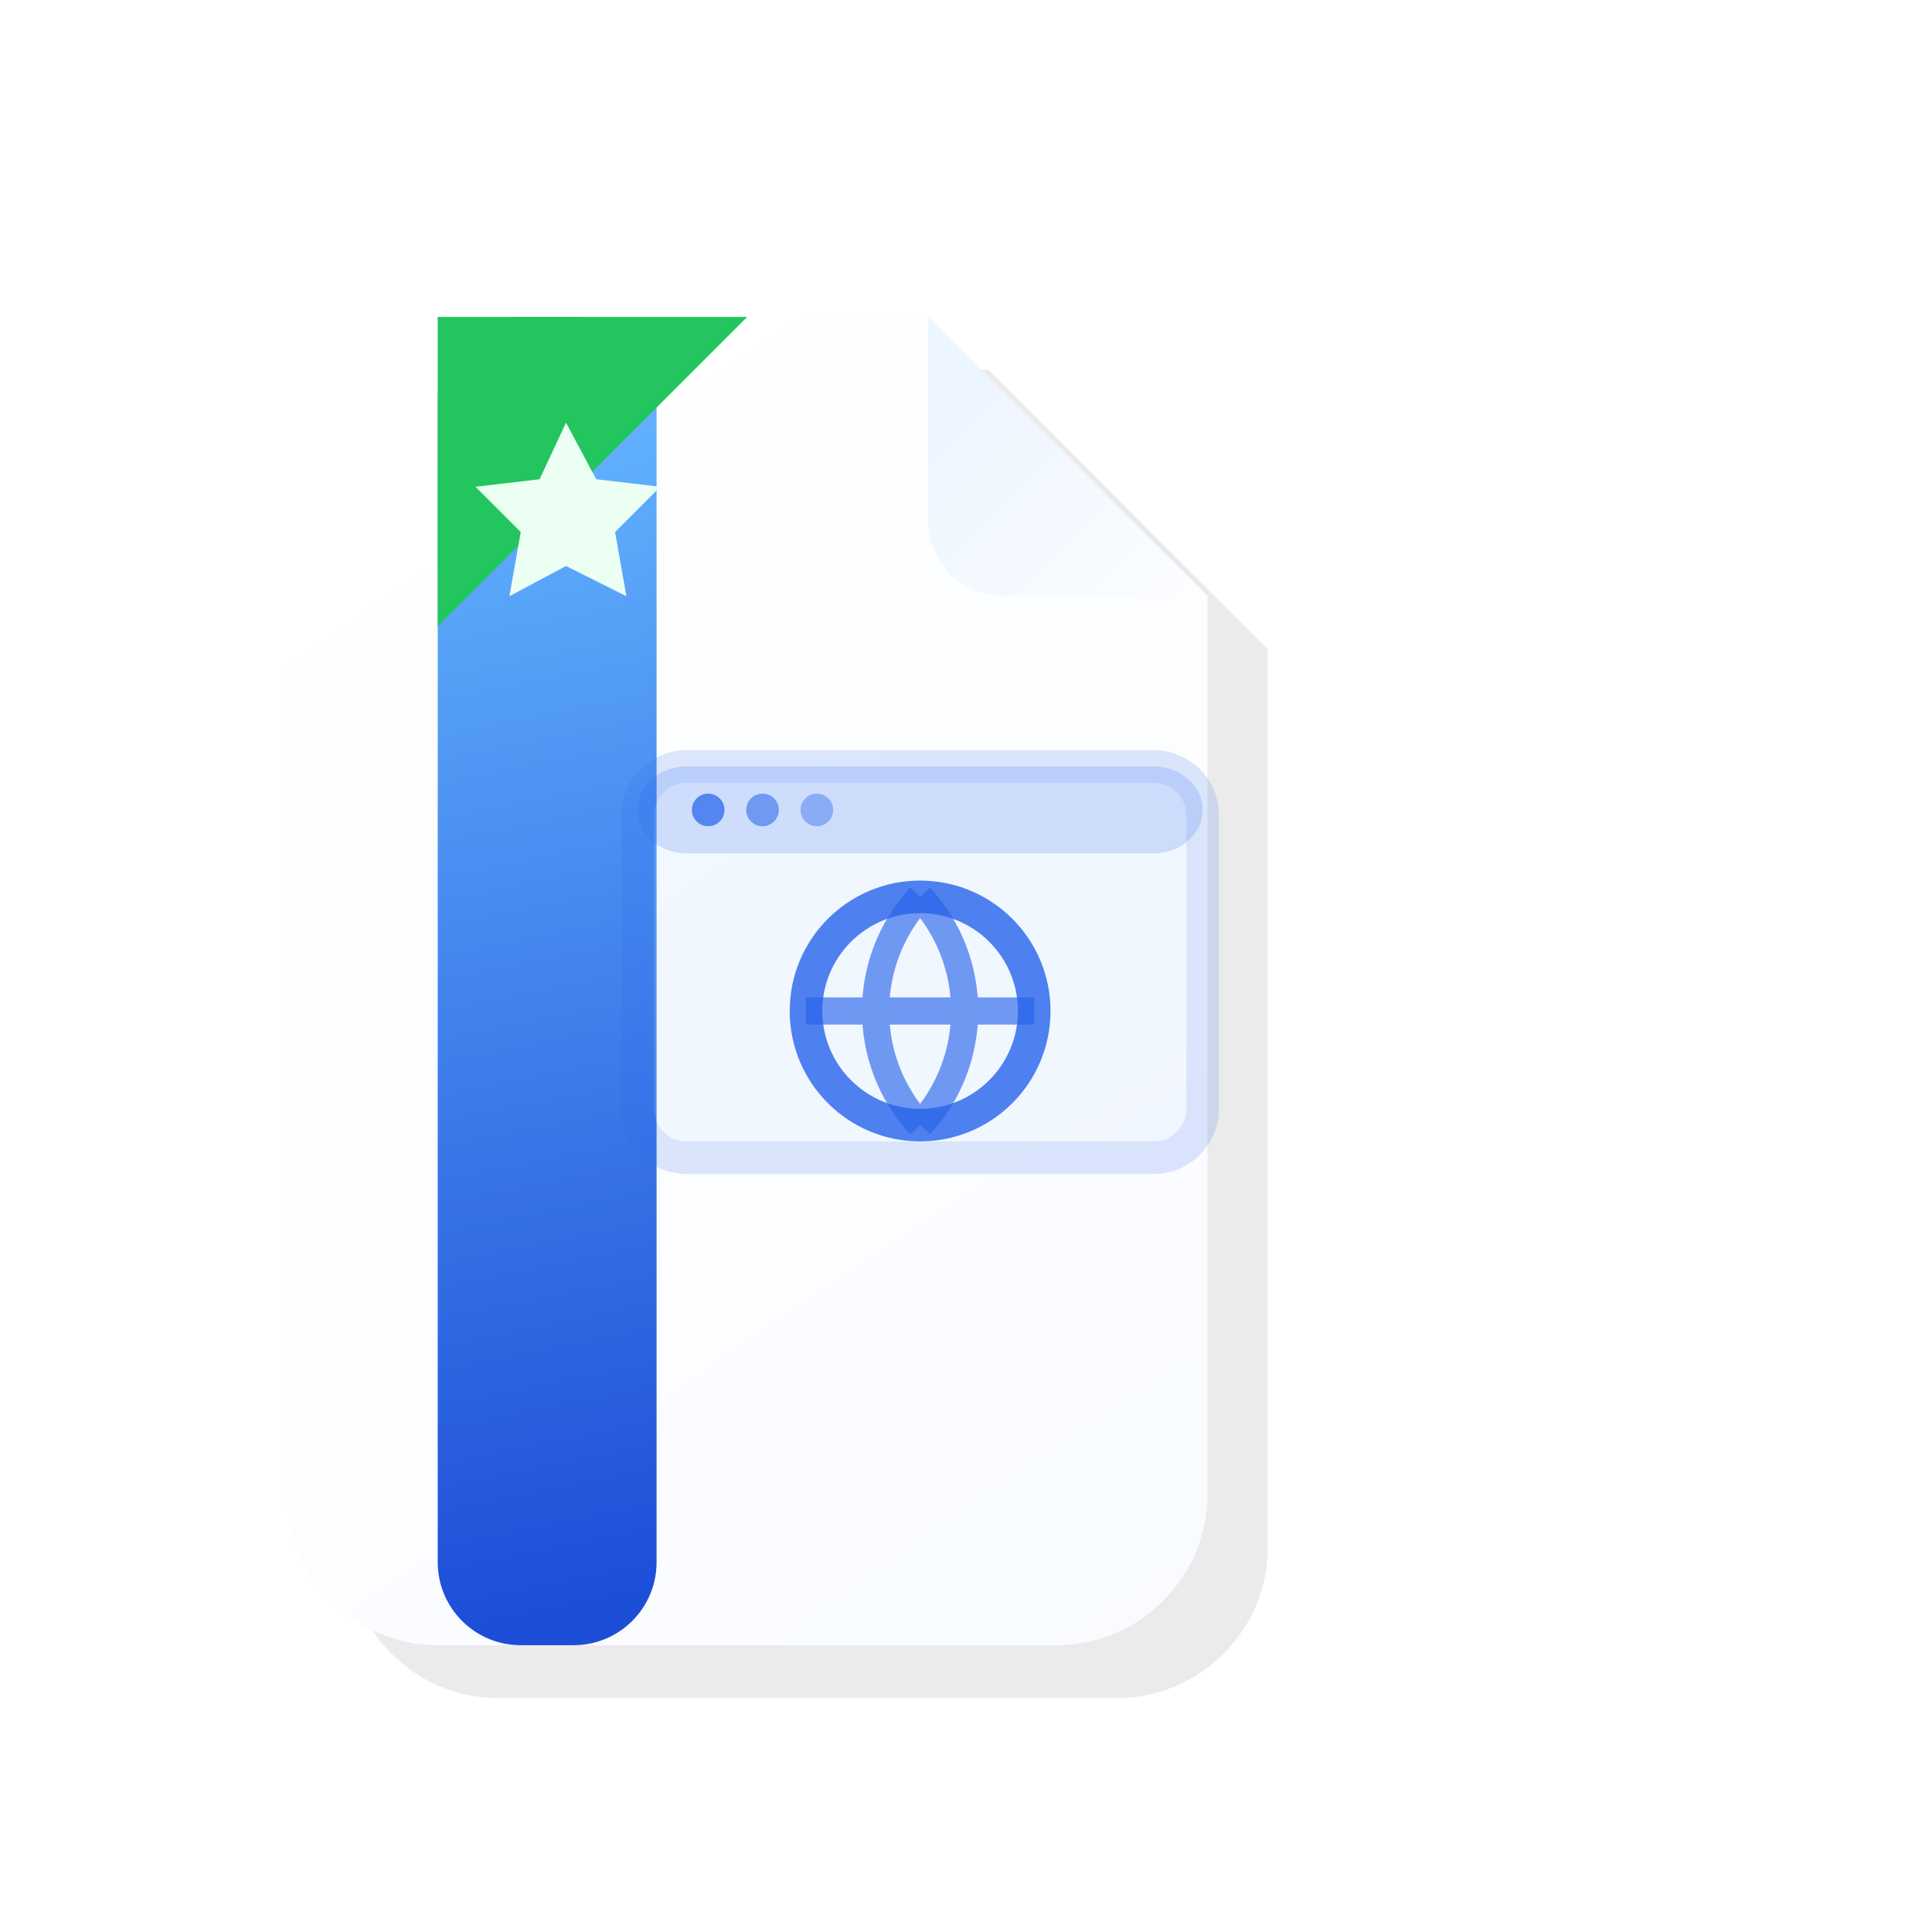
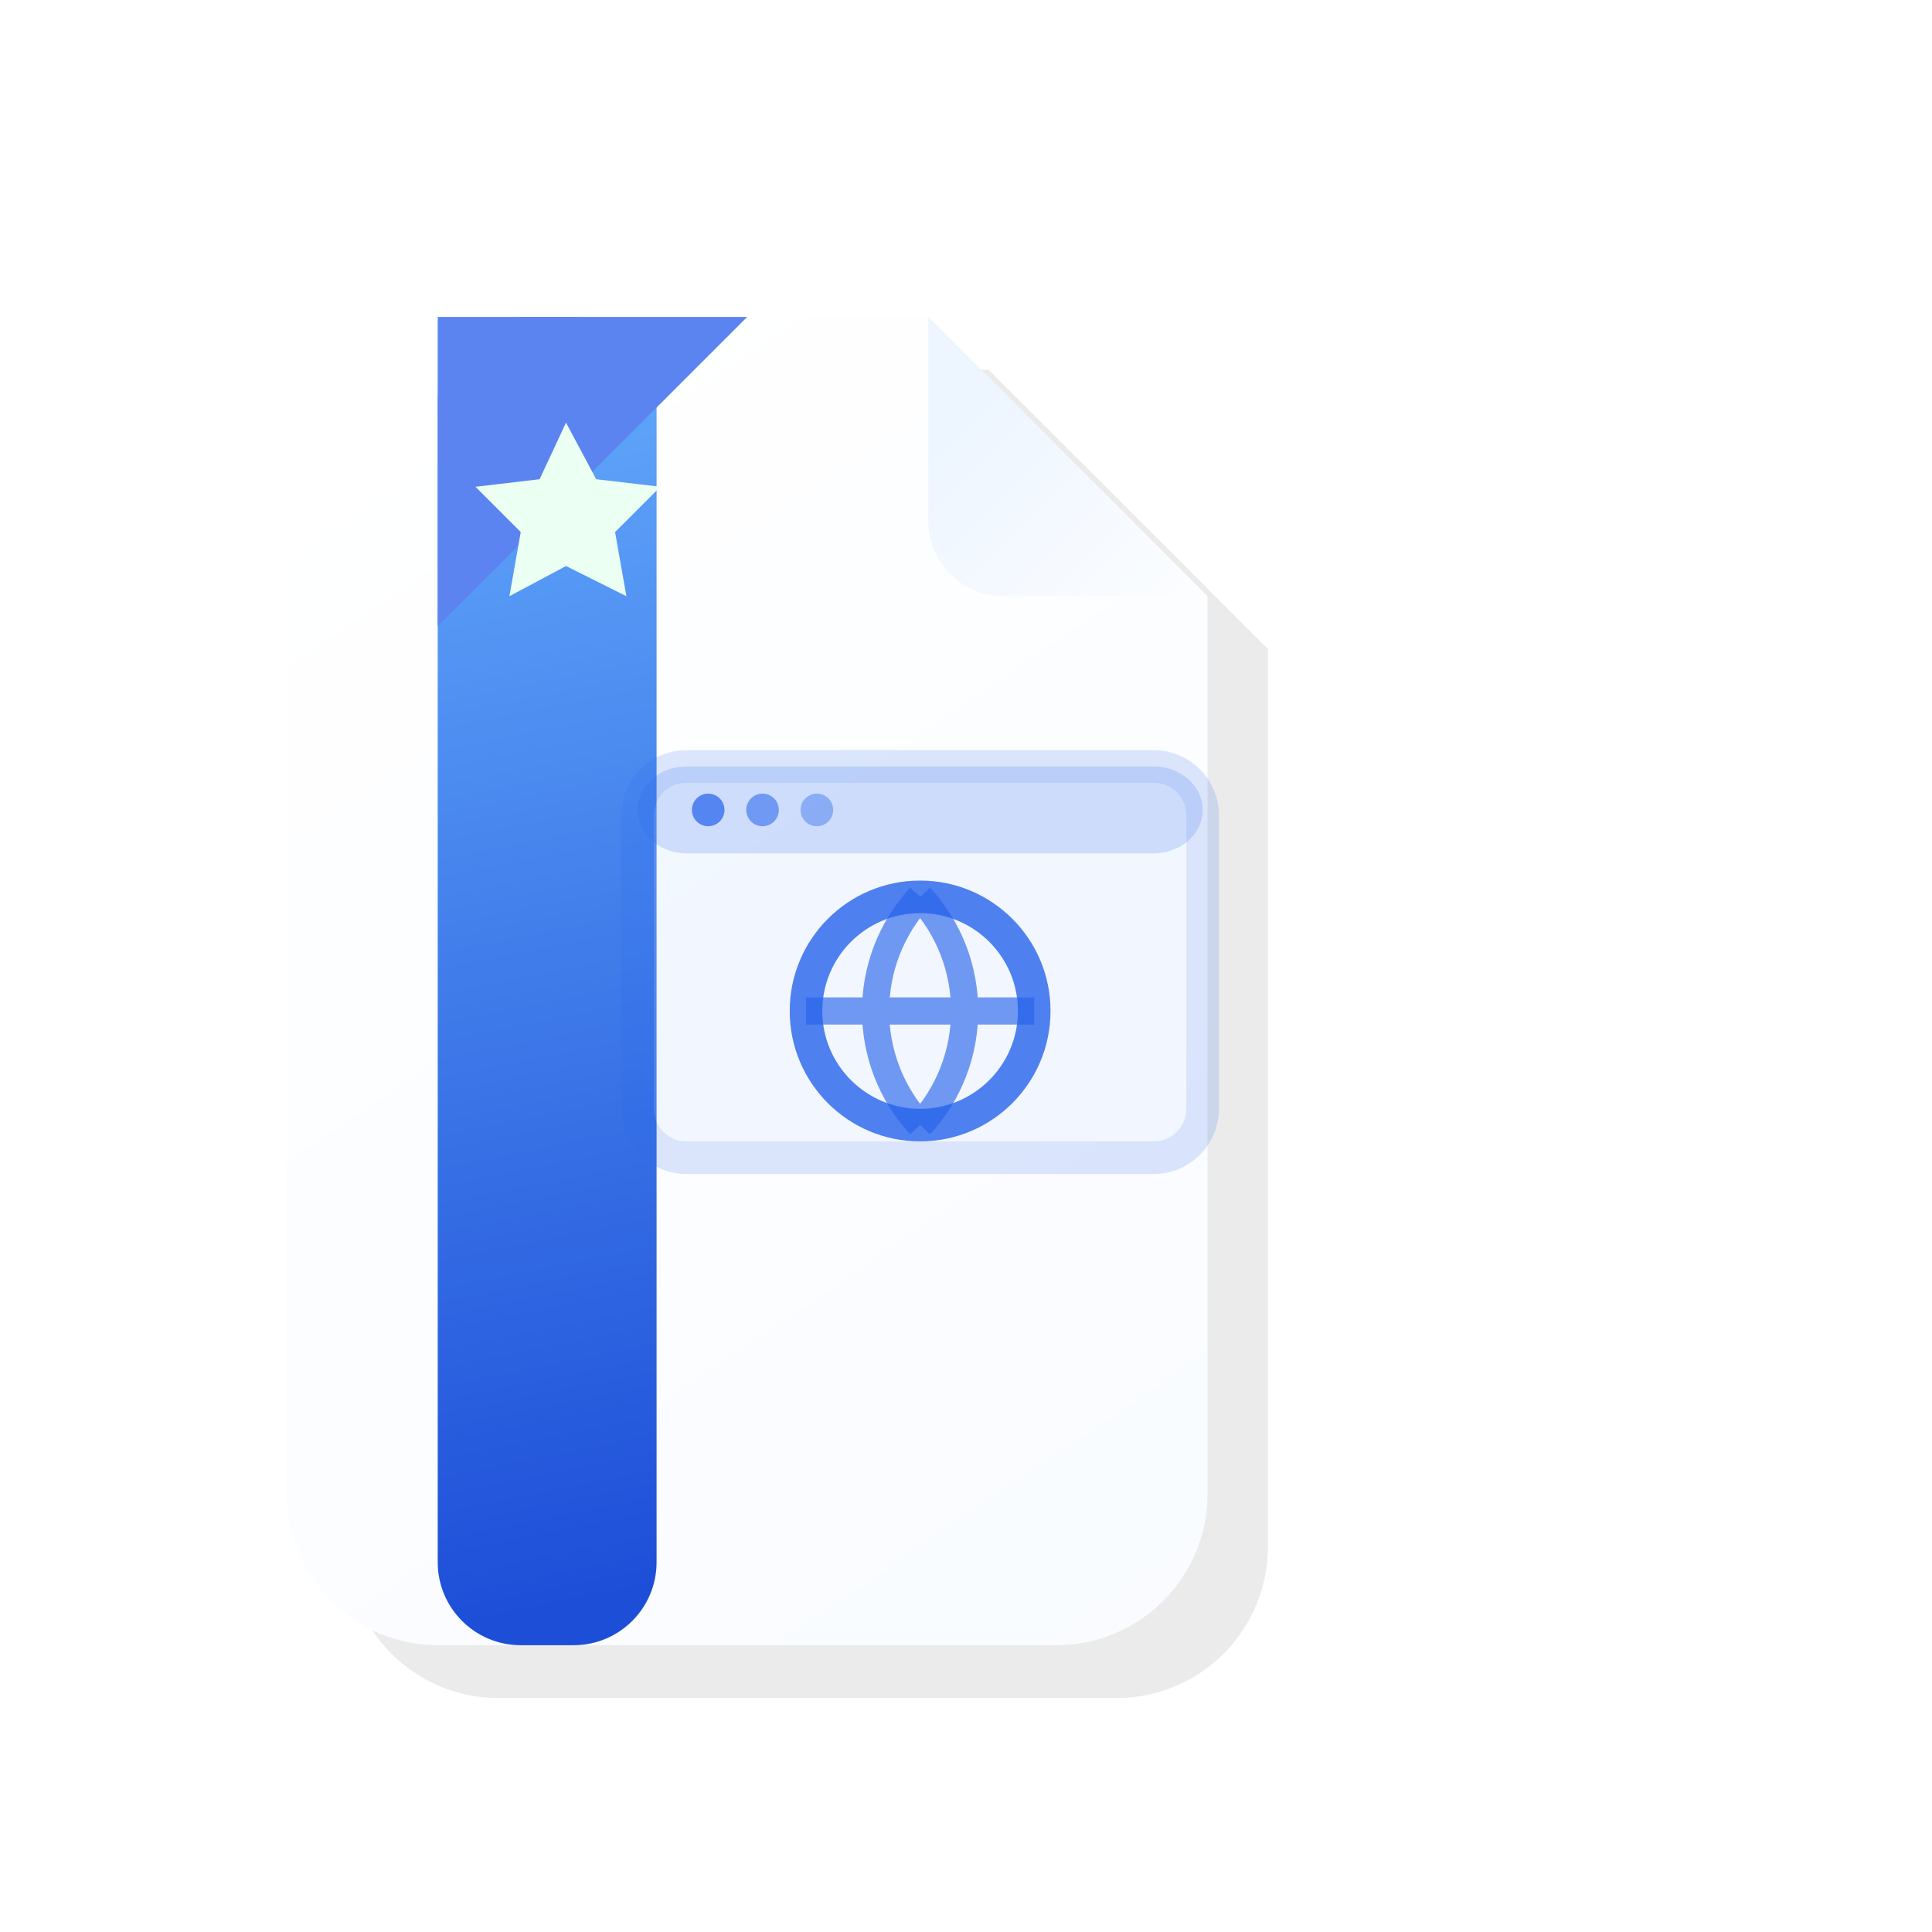
<svg xmlns="http://www.w3.org/2000/svg" width="512" height="512" viewBox="0 0 512 512">
  <defs>
    <linearGradient id="accent" x1="116" y1="110" x2="178" y2="420" gradientUnits="userSpaceOnUse">
-       <stop offset="0" stop-color="#64B5FF" />
+       <stop offset="0" stop-color="#60A5FA" />
      <stop offset="1" stop-color="#1D4ED8" />
    </linearGradient>
    <linearGradient id="panel" x1="116" y1="84" x2="360" y2="444" gradientUnits="userSpaceOnUse">
      <stop offset="0" stop-color="#ffffff" />
      <stop offset="1" stop-color="#f8fbff" />
    </linearGradient>
    <linearGradient id="fold" x1="278" y1="84" x2="348" y2="154" gradientUnits="userSpaceOnUse">
      <stop offset="0" stop-color="#edf5ff" />
      <stop offset="1" stop-color="#ffffff" />
    </linearGradient>
  </defs>
  <path d="M132 98h130l74 74v238c0 22-18 40-40 40H132c-22 0-40-18-40-40V138c0-22 18-40 40-40z" fill="#000000" opacity=".08" />
  <path d="M116 84h130l74 74v238c0 22-18 40-40 40H116c-22 0-40-18-40-40V124c0-22 18-40 40-40z" fill="url(#panel)" />
  <rect x="116" y="84" width="58" height="352" rx="22" fill="url(#accent)" />
  <path d="M246 84v54c0 11.046 8.954 20 20 20h54z" fill="url(#fold)" />
-   <path d="M116 84h82l-82 82z" fill="#22C55E" />
+   <path d="M116 84h82l-82 82z" fill="#5B84F1" />
  <path d="M150 112l8 15 17 2-12 12 3 17-16-8-15 8 3-17-12-12 17-2z" fill="#ECFFF3" />
  <g transform="translate(48 62)">
    <g transform="scale(.72)">
      <g>
-         <rect x="168" y="196" width="208" height="144" rx="18" fill="#B9DBFF" opacity=".16" stroke="#2563EB" stroke-width="12" />
+         <rect x="168" y="196" width="208" height="144" rx="18" fill="#BFDBFE" opacity=".16" stroke="#2563EB" stroke-width="12" />
        <rect x="168" y="196" width="208" height="32" rx="18" fill="#2563EB" opacity="0.18" />
        <circle cx="194" cy="212" r="6" fill="#2563EB" opacity="0.72" />
        <circle cx="214" cy="212" r="6" fill="#2563EB" opacity="0.56" />
        <circle cx="234" cy="212" r="6" fill="#2563EB" opacity="0.4" />
        <circle cx="272" cy="286" r="42" fill="none" stroke="#2563EB" stroke-width="12" opacity=".8" />
        <path d="M230 286h84M272 244a62 62 0 0 0 0 84M272 244a62 62 0 0 1 0 84" fill="none" stroke="#2563EB" stroke-width="10" opacity=".64" />
      </g>
    </g>
  </g>
</svg>
